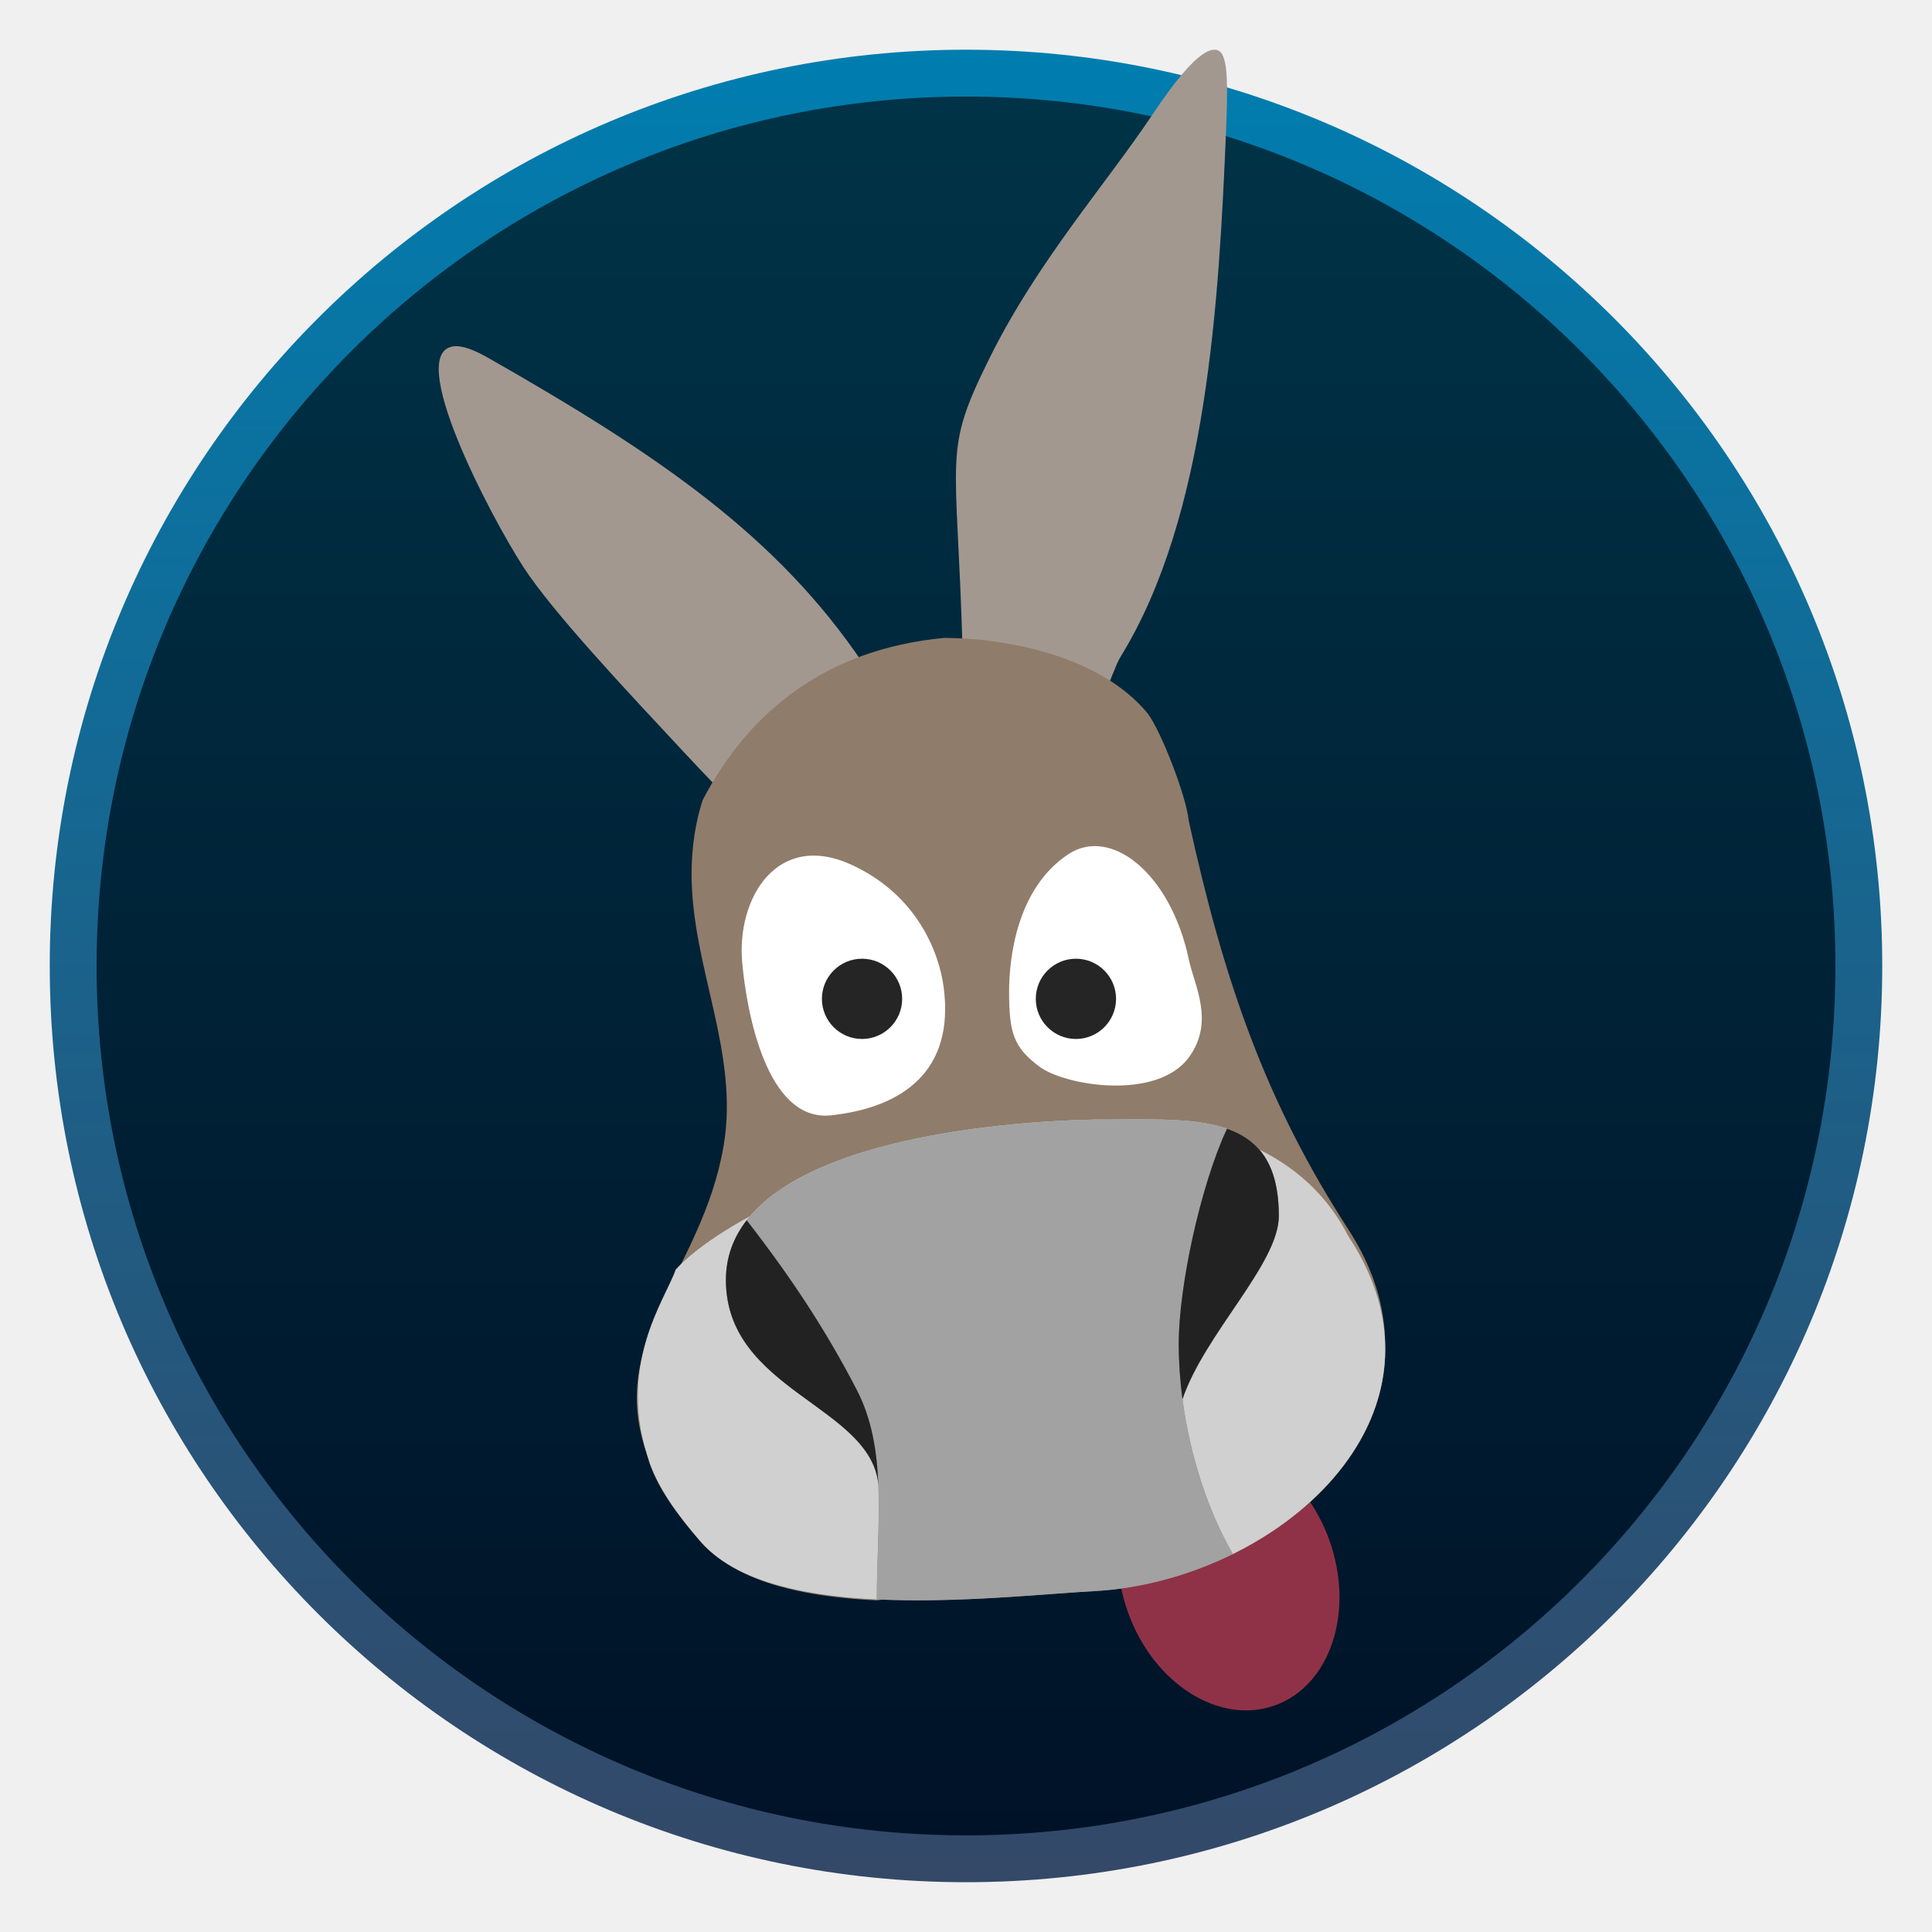
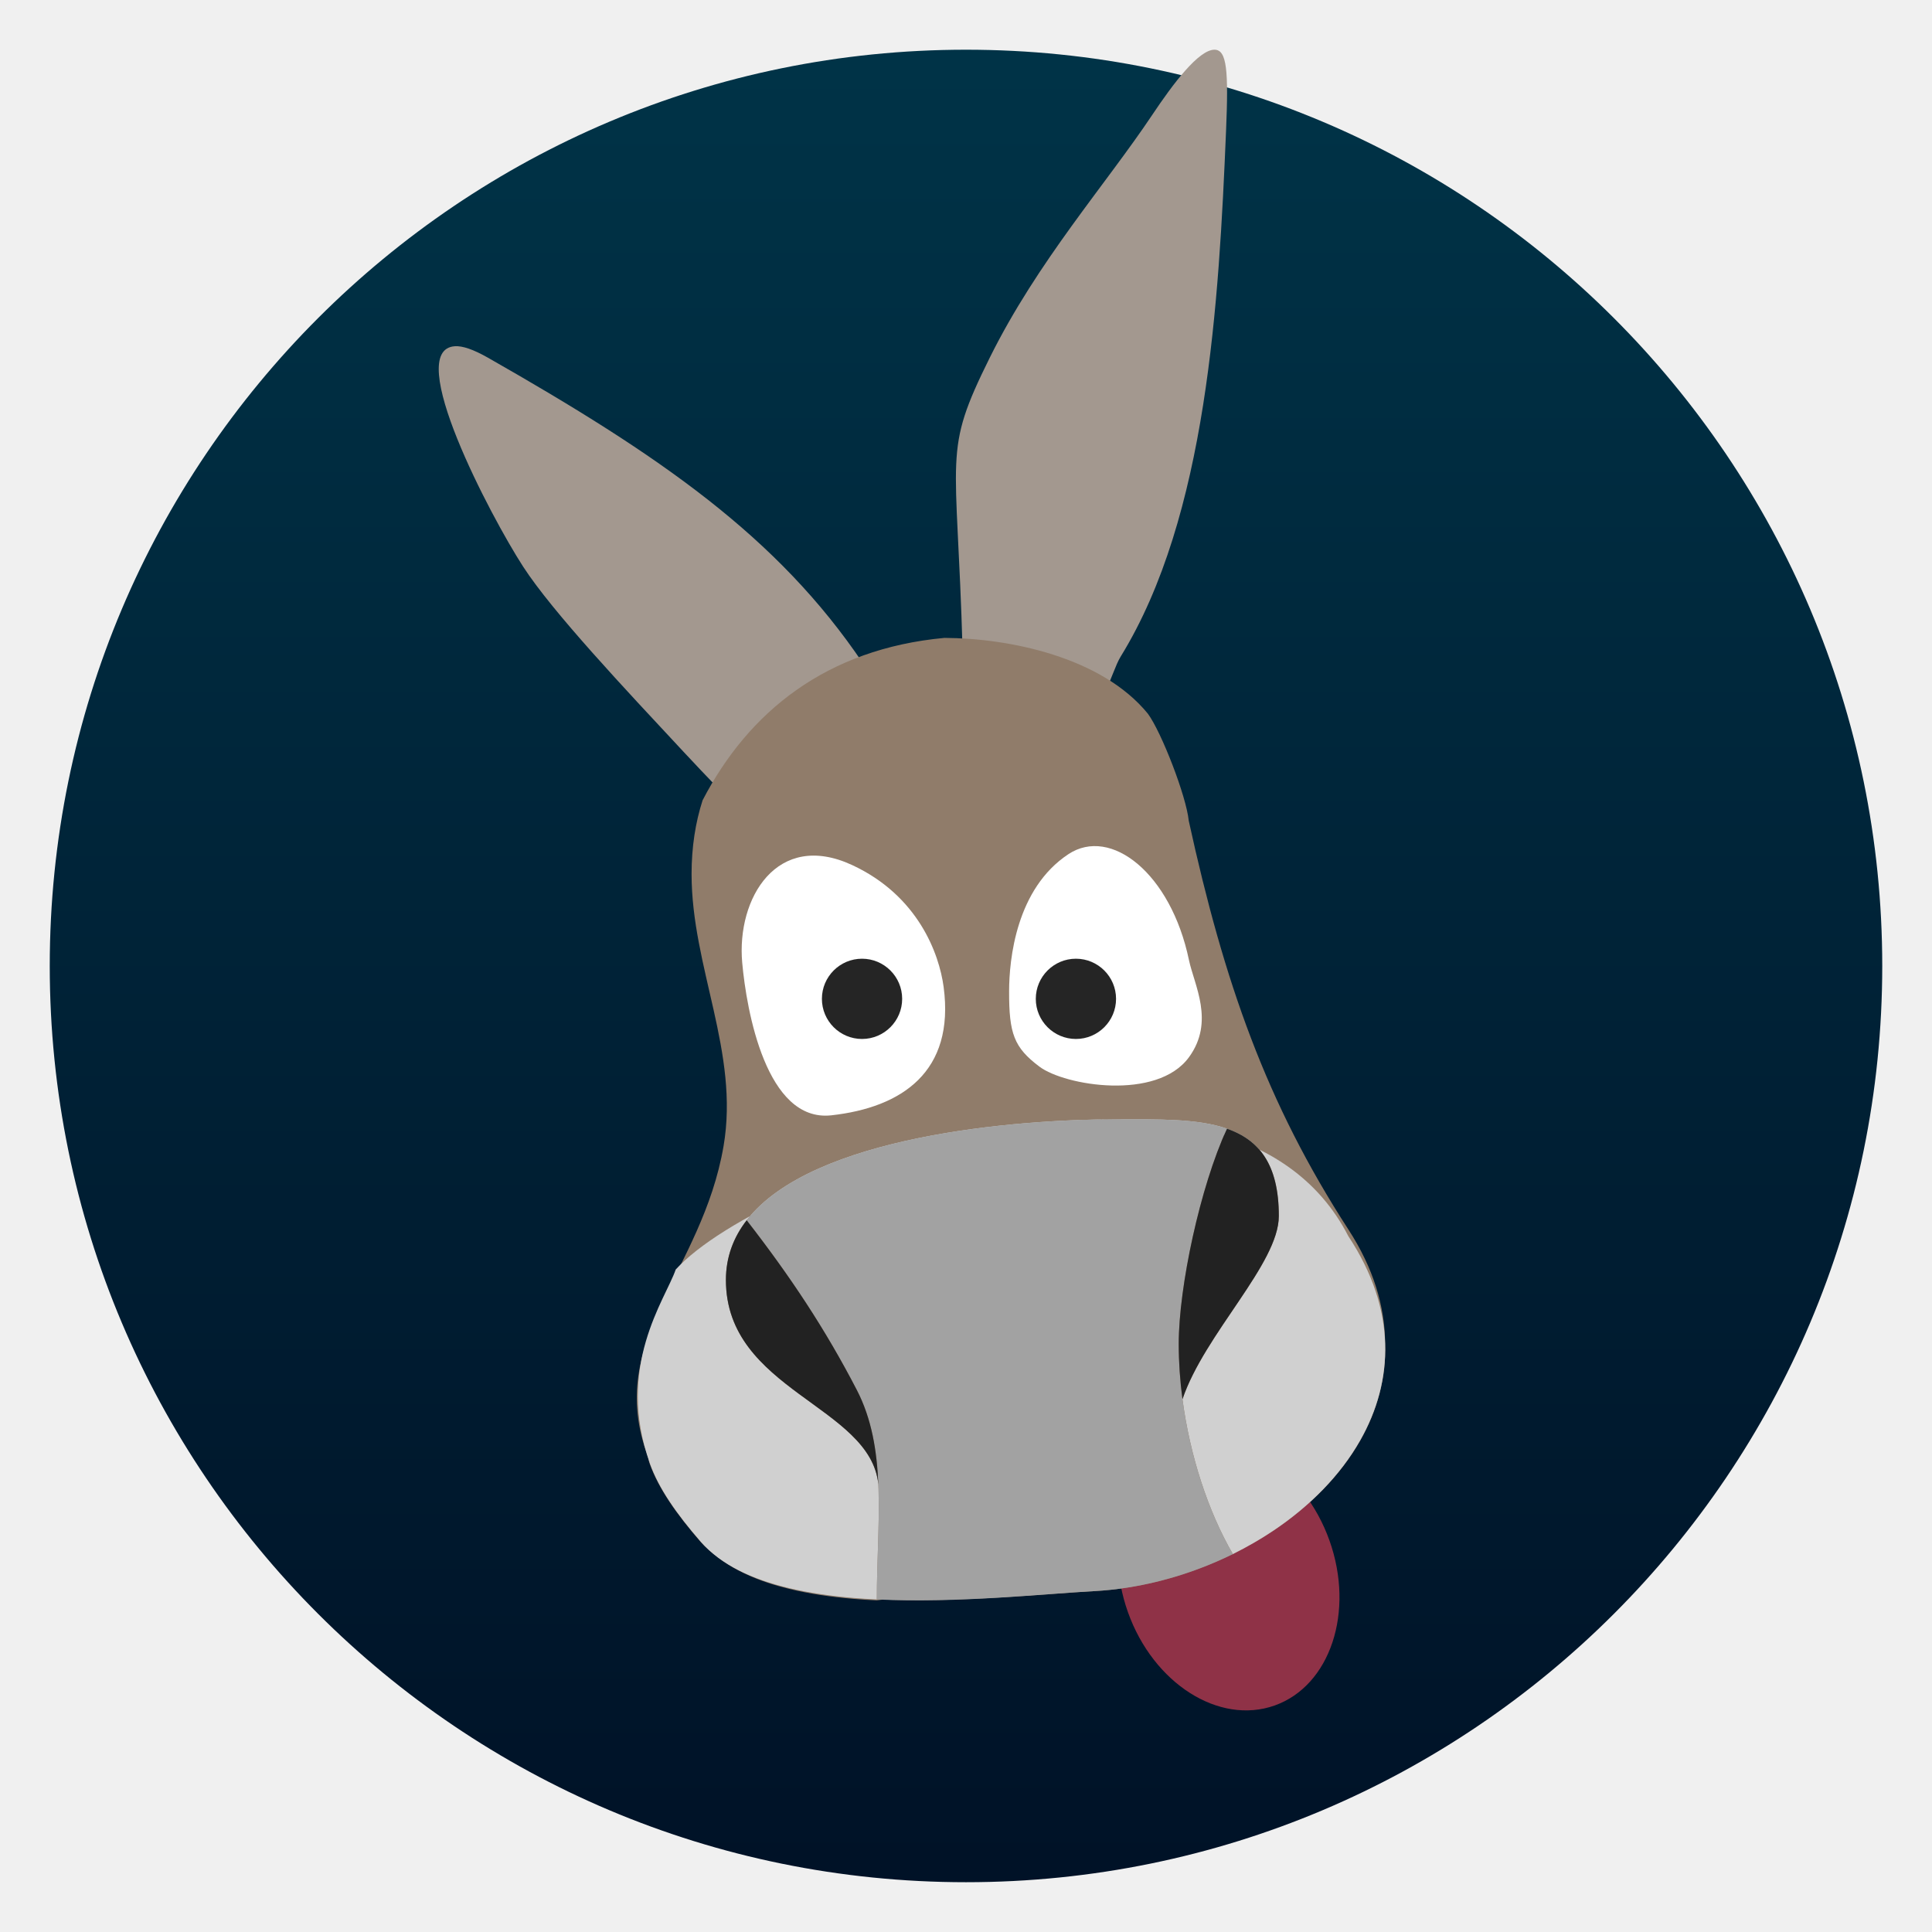
<svg xmlns="http://www.w3.org/2000/svg" clip-rule="evenodd" fill-rule="evenodd" stroke-linejoin="round" stroke-miterlimit="2" viewBox="0 0 48 48">
-   <linearGradient id="a" x2="1" gradientTransform="matrix(.666979 45.528 -45.528 .666979 -107.423 3.15033)" gradientUnits="userSpaceOnUse">
-     <stop stop-color="#007daf" offset="0" />
-     <stop stop-color="#344868" offset="1" />
-   </linearGradient>
-   <linearGradient id="b" x2="1" gradientTransform="matrix(.632867 43.1995 -43.1995 .632867 -150.986 4.95336)" gradientUnits="userSpaceOnUse">
+   <linearGradient id="a" x2="1" gradientTransform="matrix(.666971 45.5275 -45.5275 .666971 -269.636 5.52708)" gradientUnits="userSpaceOnUse">
    <stop stop-color="#003347" offset="0" />
    <stop stop-color="#001227" offset="1" />
  </linearGradient>
  <circle cx="24" cy="23.999" r="22.764" fill="url(#a)" />
-   <circle cx="24" cy="23.999" r="21.6" fill="url(#b)" />
  <path d="m29.384 35.956c1.382-.492 3.015.546 3.646 2.317.631 1.77.021 3.607-1.36 4.099-1.382.492-3.015-.546-3.646-2.316-.631-1.771-.021-3.608 1.36-4.1z" fill="#8f3247" />
  <g fill-rule="nonzero">
    <path d="m30.177 1.235c-.393-.006-1.034.847-1.544 1.611-1.162 1.74-2.854 3.644-4.043 6.041-1.182 2.384-.816 2.271-.675 7.27.883.049 2.755.514 3.579.927.12-.207.219-.559.349-.772 2.147-3.482 2.44-8.819 2.618-13.064.063-1.496.021-2.009-.284-2.013zm-18.875 7.367c-1.296.083.889 4.23 1.694 5.474.73 1.128 2.542 3.052 3.992 4.608.31.334.587.623.85.896 0 0 .169.233.28.133.625-.565 2.657-2.76 3.432-3.059l-.102-.162c-2.128-3.163-5.066-5.18-9.325-7.605-.368-.209-.635-.297-.821-.285z" fill="#a3988f" />
    <path d="m23.464 15.848c-2.927.273-4.863 1.828-6.008 4.034-.178.552-.274 1.164-.274 1.833 0 2.314 1.193 4.43.795 6.757-.537 3.141-2.951 4.809-1.889 7.689.022.071.028.135.054.206.219.61.656 1.241 1.269 1.945.099.113.217.212.338.31.481.398 1.117.673 1.85.851.501.123 1.044.202 1.605.25.19.017.383.029.577.038l.166-.021c1.967.076 4.028-.144 5.233-.209.288-.016.578-.047.865-.094.89-.142 1.77-.427 2.579-.826h.006c.039-.02.073-.046.112-.066.309-.158.611-.326.894-.516.906-.607 1.665-1.371 2.159-2.241.422-.743.651-1.564.618-2.431-.01-.898-.286-1.846-.913-2.811-2.039-3.146-3.086-6.133-3.966-10.155-.061-.613-.679-2.203-1.015-2.659-1.151-1.411-3.449-1.876-5.055-1.884z" fill="#907c6a" />
    <path d="m27.716 27.809c1.058 0 2.037-.022 2.768.232.788.275 1.288.873 1.288 2.17 0 1.186-1.845 2.926-2.394 4.552.185 1.397.634 2.781 1.252 3.848.35-.174.687-.368 1.006-.582.905-.607 1.663-1.371 2.157-2.242.834-1.468.92-3.24-.294-5.075-2.942-5.732-14.504-1.595-16.711.829-.257.746-1.509 2.407-.638 4.827.219.609.655 1.239 1.267 1.943.496.569 1.272.927 2.188 1.146.501.119 1.043.196 1.603.244.191.015.383.027.577.037-.001-.895.064-1.787.044-2.639-.001-.074-.004-.148-.006-.221-.193-1.955-3.788-2.331-3.788-5.078 0-.57.189-1.061.516-1.483 1.63-2.099 6.699-2.508 9.165-2.508z" fill="#d0d0d0" />
    <path d="m27.716 27.809c-2.466 0-7.535.409-9.165 2.508 1.097 1.412 1.958 2.714 2.737 4.218.37.715.499 1.508.534 2.343.007.071.01.145.007.221.02.852-.045 1.744-.044 2.639 2.015.097 4.158-.14 5.396-.207.288-.015.577-.046.865-.093.891-.143 1.773-.428 2.584-.827-.618-1.067-1.068-2.451-1.252-3.848-.061-.46-.093-.922-.093-1.374 0-1.415.53-3.902 1.199-5.348-.731-.255-1.71-.232-2.768-.232z" fill="#a2a2a2" />
    <path d="m21.288 34.535c.37.715.499 1.508.534 2.343-.192-1.955-3.787-2.331-3.787-5.078 0-.57.189-1.061.516-1.483 1.097 1.412 1.958 2.714 2.737 4.218zm9.196-6.494c.788.275 1.288.873 1.288 2.17 0 1.186-1.845 2.926-2.394 4.552-.061-.46-.093-.922-.093-1.374 0-1.415.531-3.902 1.199-5.348z" fill="#222" />
    <path d="m26.545 21.221c-1.296.855-1.474 2.609-1.474 3.411-.002 1.047.12 1.392.753 1.868.632.476 2.921.853 3.715-.233.648-.887.13-1.794 0-2.416-.45-2.155-1.943-3.324-2.994-2.63z" fill="#fff" />
    <path d="m23.444 24.519c-.11-.821-.633-2.267-2.275-3.028-1.858-.861-2.873.82-2.729 2.426.107 1.194.599 3.969 2.212 3.793 1.757-.194 3.074-1.085 2.792-3.191z" fill="#fff" />
  </g>
  <path d="m26.731 23.819c.55 0 .997.447.997.997s-.447.997-.997.997-.997-.447-.997-.997.447-.997.997-.997zm-5.314 0c.55 0 .997.447.997.997s-.447.997-.997.997-.997-.447-.997-.997.447-.997.997-.997z" fill="#252525" />
</svg>
